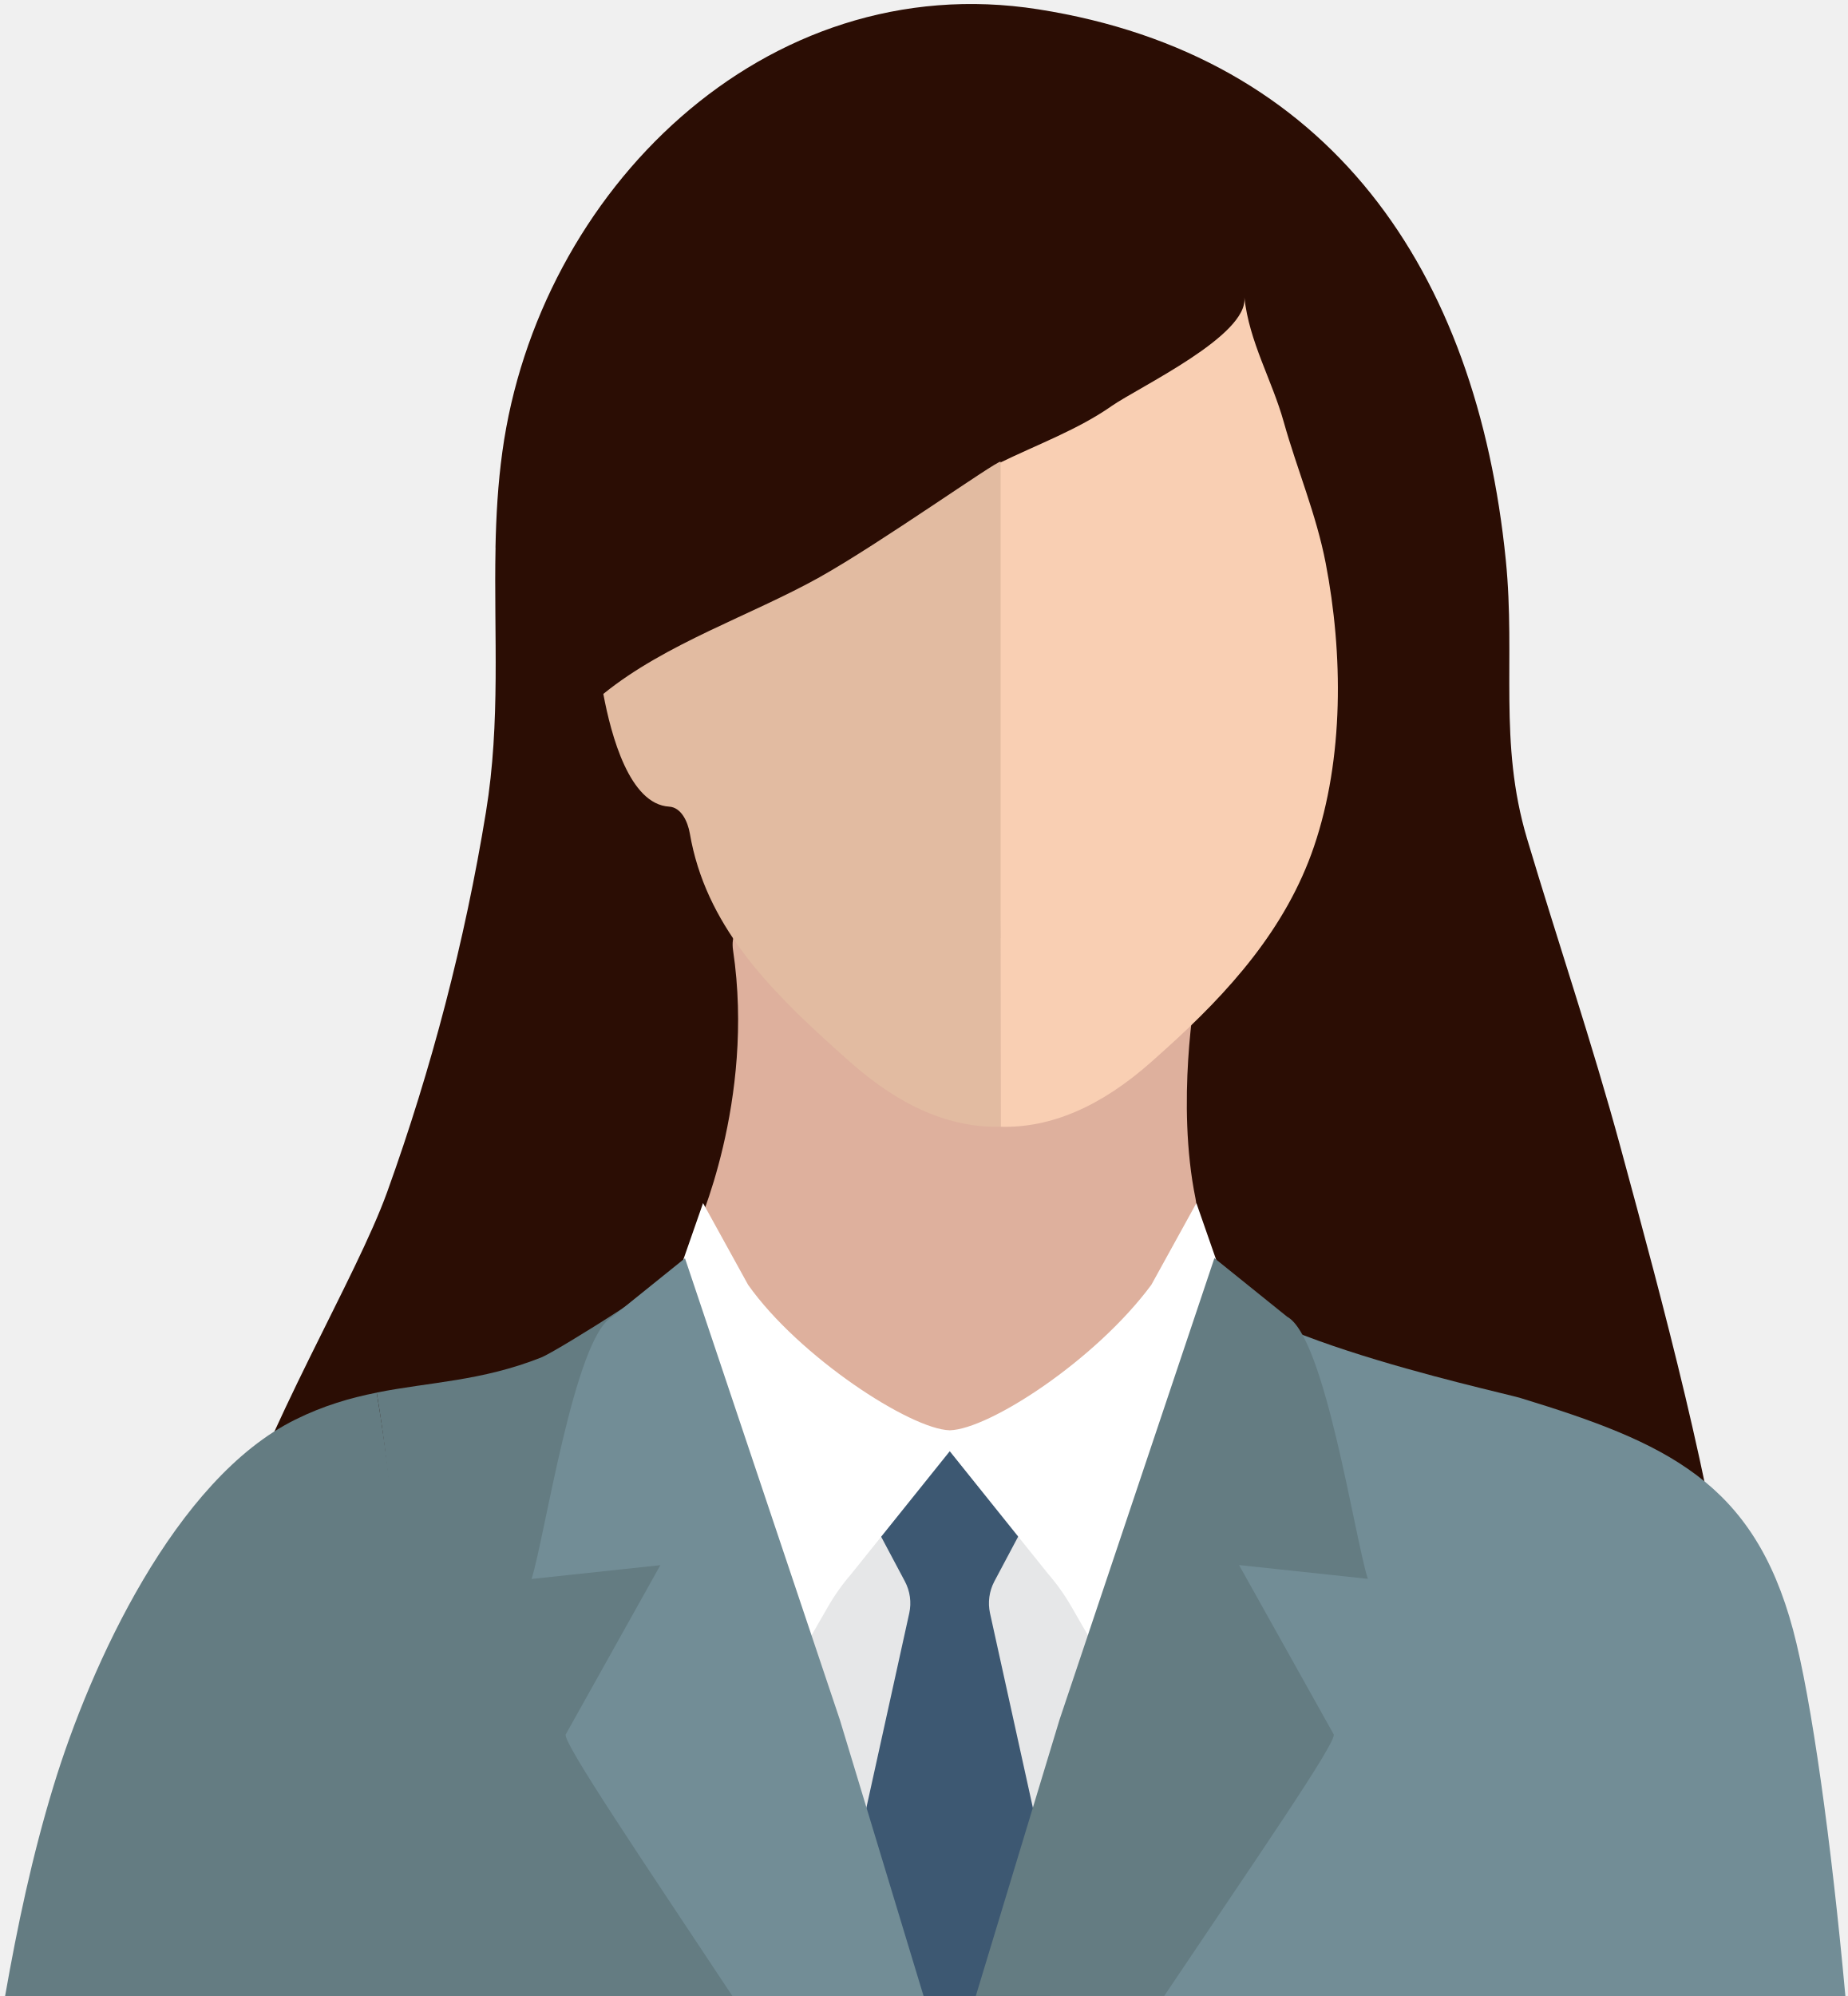
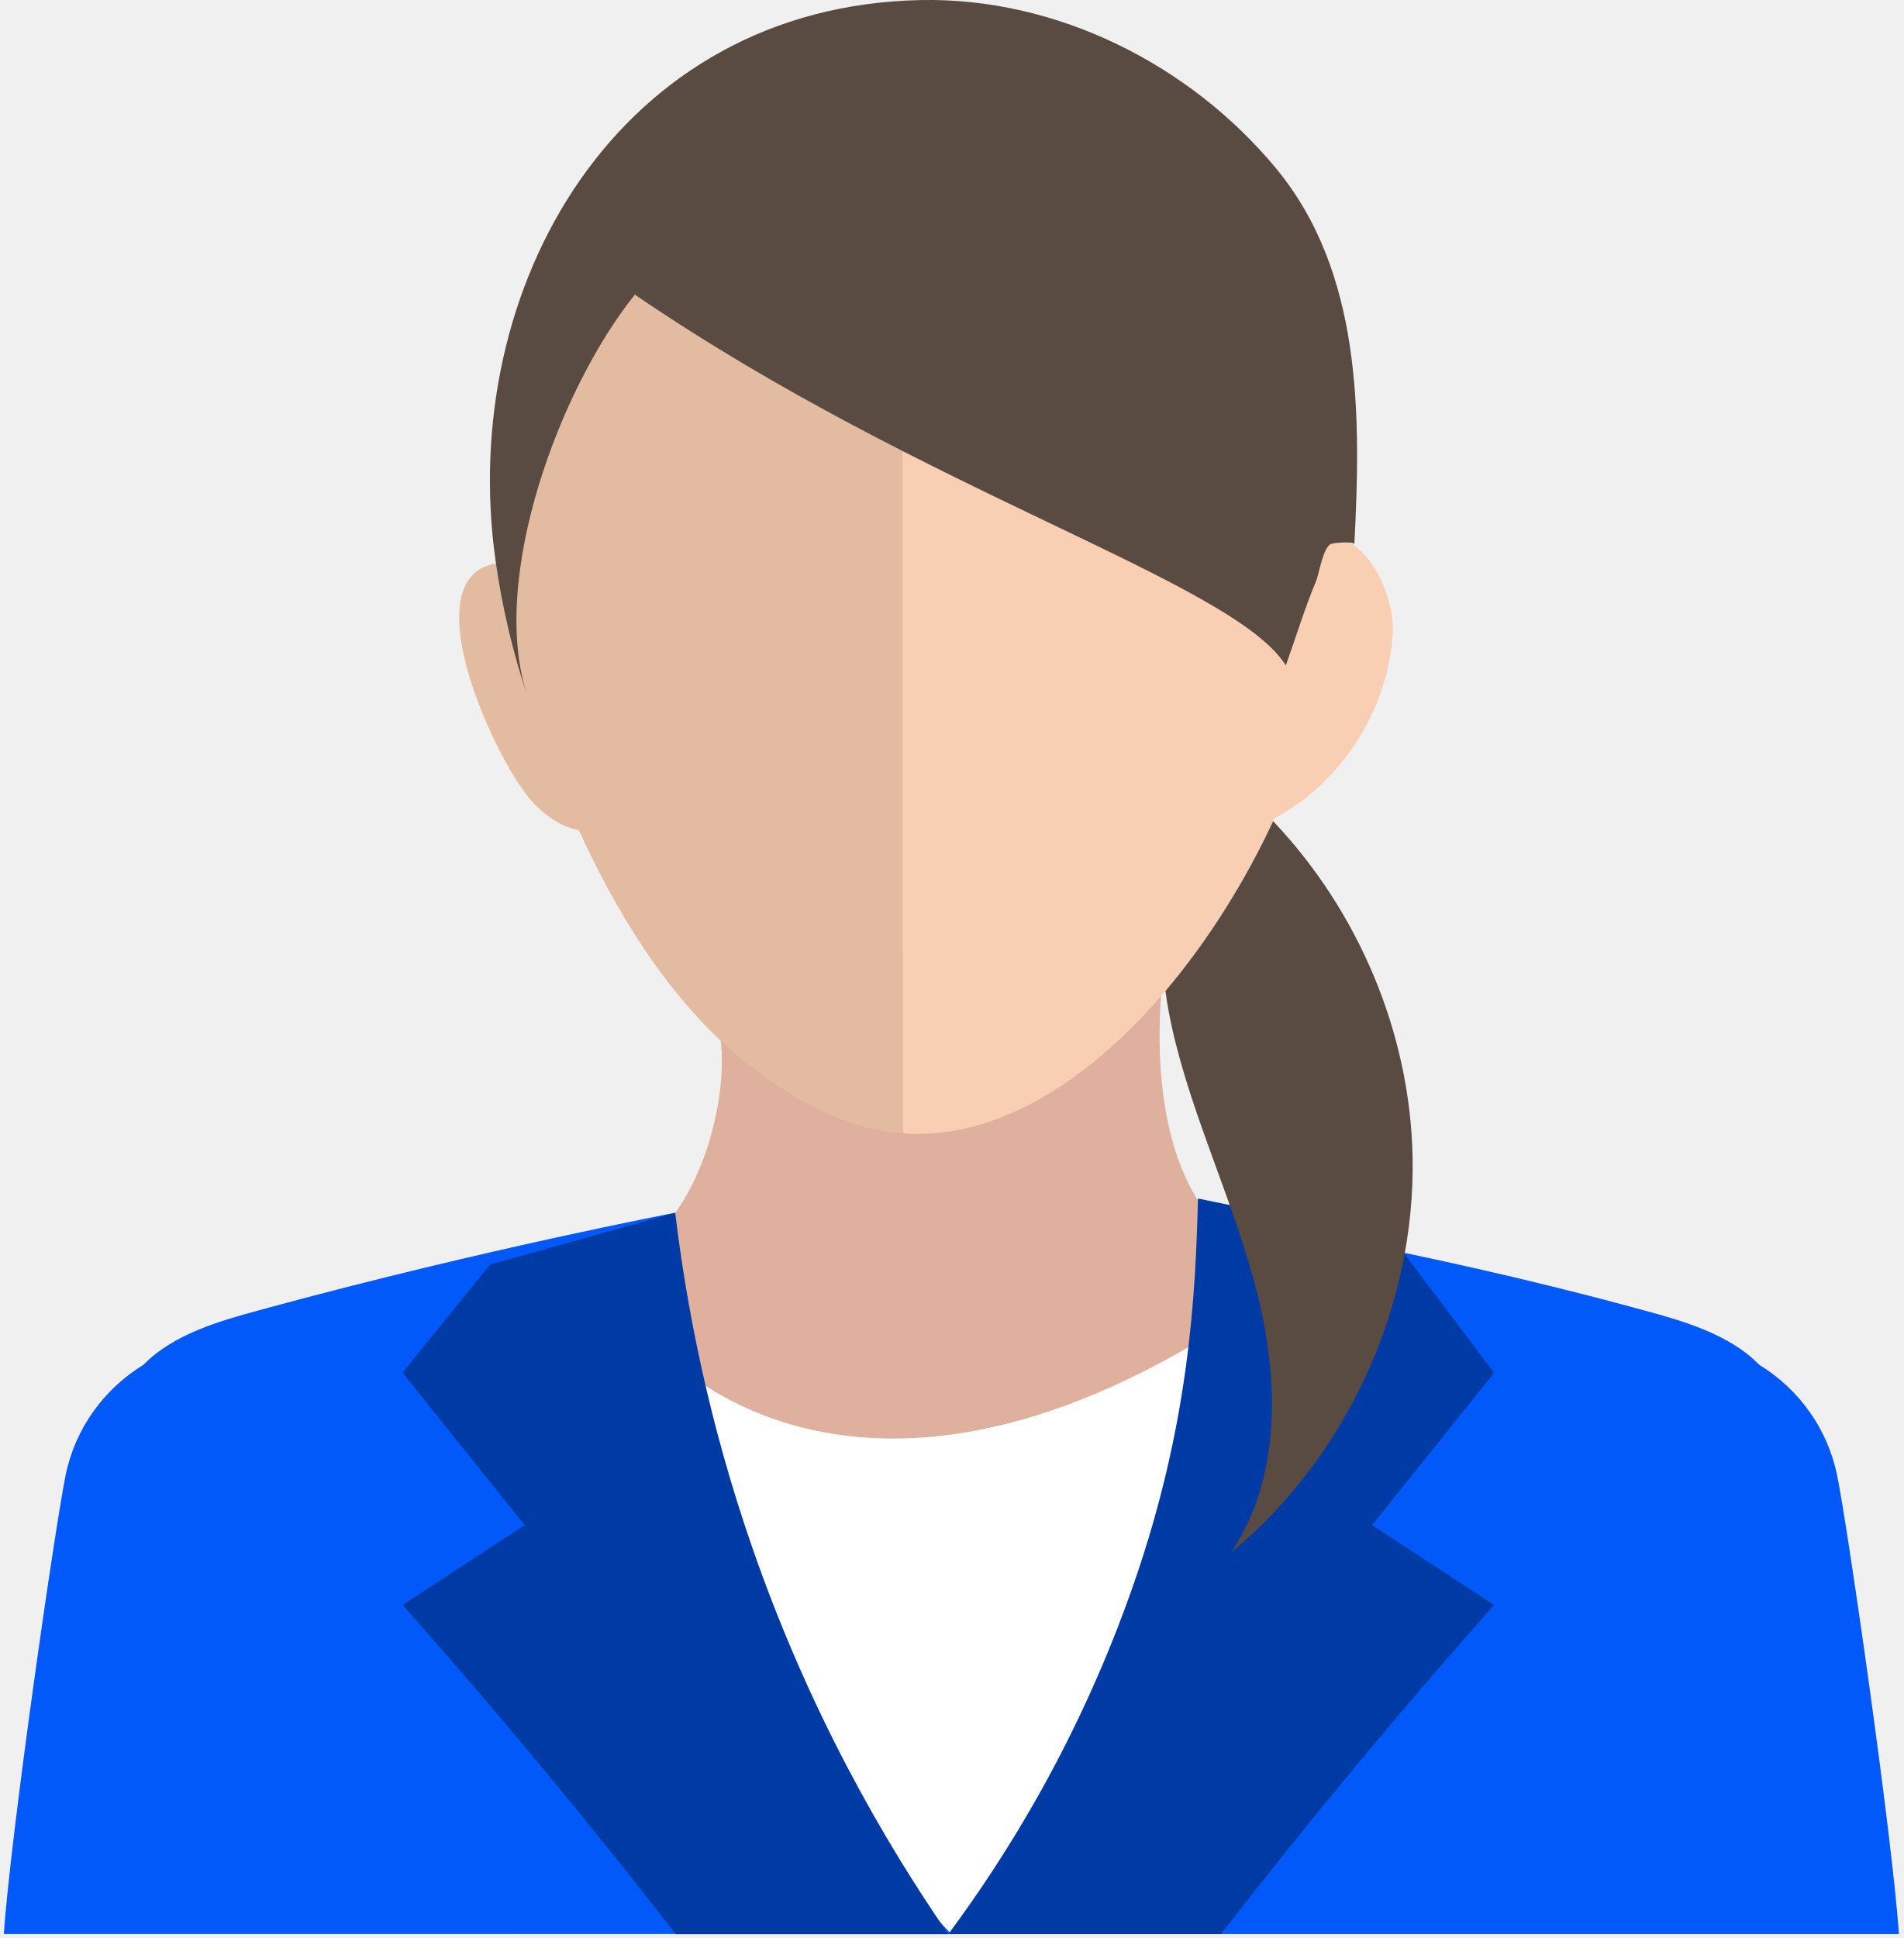
- <svg xmlns="http://www.w3.org/2000/svg" width="312" height="337" viewBox="0 0 312 337" fill="none">
-   <path d="M220 29.17C218.89 28.02 217.81 26.9 216.78 25.84C217.81 26.89 218.89 28.01 220 29.17Z" fill="#2B2924" />
-   <path d="M83.67 92.44C83.78 87.08 84.08 81.71 84.83 76.28C90.87 32.4 129.07 -5.69 175.31 1.57C224.64 9.31 249.37 45.68 254.28 94.6C255.96 111.38 253.01 125.31 257.86 141.58C263.05 158.97 268.88 176.15 273.64 193.67C281.21 221.57 288.79 249.56 292.82 278.19C295.24 295.43 294.13 317.08 278.51 324.76C271.81 328.06 263.98 327.77 256.52 327.41C206.17 324.99 155.81 321.95 105.43 320.15C90.66 319.62 69.95 325.87 56.37 320.29C4.88 299.13 54.74 230.78 65.4 201.2C72.89 180.41 78.5 158.92 82.06 137.11C84.56 121.83 83.38 107.19 83.68 92.45L83.67 92.44Z" fill="#2B0D04" />
-   <path d="M117.55 207.75C117.55 207.75 127.57 185.9 123.79 160.46C120.9 140.96 201.89 167.65 201.89 167.65C201.89 167.65 198.56 186.19 201.89 202.4C205.22 218.61 163.15 249.65 163.15 249.65L135.47 235.54L131.59 239.51L117.54 207.76L117.55 207.75Z" fill="#DEB09D" />
-   <path d="M187.67 68.58C192.39 65.31 210.83 56.66 210.13 50.21C210.95 57.75 214.78 64.11 216.78 71.24C219.02 79.24 222.27 86.83 223.86 95.07C226.81 110.36 226.96 128.01 221.89 142.92C217.17 156.8 207.5 167.53 196.75 177.2C195.99 177.89 195.22 178.57 194.45 179.26C185.87 186.88 177.38 190.47 168.97 190.24L168.76 78.17C175.41 74.94 181.95 72.56 187.67 68.59V68.58Z" fill="#F9CFB3" />
-   <path d="M138.42 97.44C148.55 91.79 168.42 77.68 168.97 77.95V190.23C160.56 190.47 152.07 186.88 143.49 179.25C142.72 178.57 141.95 177.88 141.18 177.19C129.53 166.71 119.12 156.03 116.49 140.73C116.14 138.71 115.03 136.31 112.99 136.19C106.31 135.79 103.2 124.2 101.88 117.16C112.44 108.6 126.75 103.95 138.41 97.45L138.42 97.44Z" fill="#E2BBA1" />
-   <path d="M148.29 337H172.46L197.6 277.79C198.39 275.92 198.12 273.8 196.88 272.17C188.14 260.77 175.05 248.49 160.37 244.72C145.69 248.49 132.6 260.76 123.86 272.17C122.62 273.79 122.35 275.92 123.14 277.79L148.28 337H148.29Z" fill="#E6E7E8" />
-   <path d="M311.62 337C309.25 311.05 305.91 286.87 302.79 275.2C296.1 250.17 281.33 243.55 256.76 236.04C253.04 234.9 200.34 223.68 203.69 212.71C192.6 248.98 181.37 285.33 170.23 321.62C168.65 326.75 167.08 331.87 165.5 337H311.62Z" fill="#728D96" />
-   <path d="M65.33 337H154.1C152.52 331.87 150.95 326.75 149.37 321.62C138.23 285.33 127.02 248.98 115.91 212.71C115.91 214.49 93.97 228.17 91.4 229.19C81.29 233.2 72.61 233.32 63.61 235.12C69.19 268.12 66.74 302.58 65.33 336.99V337Z" fill="#647C82" />
-   <path d="M140.91 329.78C140.84 330.07 140.86 330.37 140.97 330.65L143.44 337.01H177.3L179.77 330.65C179.88 330.37 179.9 330.07 179.83 329.78L167.18 272.38C166.78 270.56 167.04 268.65 167.91 267L172.71 257.97C172.93 257.42 172.8 256.8 172.38 256.39C170.73 254.75 169.08 253.11 167.43 251.47C166.29 250.34 164.82 249.23 163.88 247.94C162.94 246.65 162.45 245.12 160.99 244.14C159.32 243.02 157.89 245.65 157.37 246.82C156.64 248.46 155.13 249.63 153.87 250.87C152.02 252.71 150.18 254.54 148.33 256.38C147.92 256.79 147.79 257.41 148 257.96L152.8 266.99C153.68 268.64 153.94 270.54 153.54 272.37L140.89 329.77L140.91 329.78Z" fill="#3D5872" />
-   <path d="M109.26 230.24L118.72 203.13L126.33 216.93C134.93 229.07 153.71 241.3 160.38 241.49C167.05 241.31 184.99 229.66 194.42 216.93L202.03 203.13L211.49 230.24C211.62 230.63 211.63 231.06 211.51 231.45L194.19 287.53C193.71 289.1 191.59 297.48 190.62 288.11L180.93 271.27C179.8 269.31 178.48 267.45 176.99 265.73L160.38 245.02L143.76 265.73C142.27 267.45 140.95 269.31 139.82 271.27L130.13 288.11C129.16 297.49 127.04 289.11 126.56 287.53L109.24 231.45C109.12 231.05 109.13 230.63 109.26 230.24Z" fill="white" />
-   <path d="M196.59 337C211.81 314.3 225.86 293.99 225.21 292.82C225.19 292.79 209.23 264.24 209.23 264.24L230.98 266.57C228.75 259.65 223.75 225.74 217.35 222.31L205.07 212.42L178.92 290.34L164.78 336.99H196.58L196.59 337Z" fill="#647C82" />
-   <path d="M95.54 292.83C94.88 294.01 108.6 314.25 123.68 337.01H155.96L141.82 290.36L115.67 212.44L103.39 222.33C97 225.75 91.99 259.67 89.76 266.59L111.51 264.26C111.51 264.26 95.54 292.81 95.53 292.84L95.54 292.83Z" fill="#728D96" />
-   <path d="M70.26 337C69.12 324.18 67.44 311.4 67.76 298.49C68.28 277.32 67.15 256.07 63.61 235.13C59.18 236.01 54.68 237.3 49.89 239.67C29.59 249.69 15.25 281.16 9.03 301.57C5.42 313.39 2.94 325.19 0.86 337.01H70.26V337Z" fill="#647C82" />
+ <svg xmlns="http://www.w3.org/2000/svg" width="331" height="337" viewBox="0 0 331 337" fill="none">
+   <path d="M97.33 284.96C105.03 298.14 112.74 311.32 120.44 324.5C121.31 325.98 124.52 330.72 128.21 336.33H159.29C171.92 318.53 185.84 301.65 201.12 286.06C225.65 261.01 248.65 245.23 278.59 227.07C267.3 233.92 257.06 228.4 245.07 228.26C237.42 228.17 232.87 225.76 231.14 225.13C228.75 224.25 216.75 219.66 210.22 211.47C197.38 195.36 202.74 165.83 202.74 165.83C202.74 165.83 188.3 168 163.02 166.38C155.13 165.87 147.22 164.56 139.32 164.32C135.64 164.21 129.25 163.44 126.02 165.67C123.23 167.59 122.27 168.4 122.12 169.22C121.65 171.84 123.13 174.43 123.59 175.16C127.62 181.61 125.26 199.99 117.41 210.91C114.55 214.89 105.52 220.25 87.47 230.99C80.75 234.98 73.9 238.72 73.25 245.1C72.98 247.79 73.68 250.71 75.66 253.79C82.27 264.07 90.83 273.88 97.32 284.99L97.33 284.96Z" fill="#DEB09D" />
+   <path d="M92.85 53.01C86.64 66.56 85.34 82.42 87.02 97.87C76.67 98.84 79.19 112.76 84.09 124.52C86.95 131.39 90.61 137.51 92.99 139.89C95.72 142.62 98.3 143.96 100.64 144.33C110.26 165.38 123.74 184.79 144.71 194.01C148.83 195.82 152.95 196.8 157.02 197.08V16.25C130.46 15.45 104.97 26.6 92.85 53.01Z" fill="#E2BBA1" />
+   <path d="M231.17 93.12C230.15 66.15 219.37 39.8 195.62 26.27C191.59 23.98 187.19 22.05 182.4 20.56C174.1 17.96 165.5 16.51 157.01 16.25V197.09C184.09 198.99 209.14 169.52 221.61 142.29C233.07 136.24 241.35 123.64 242.18 110.14C242.57 103.83 238.07 93.71 231.17 93.12Z" fill="#F9CFB3" />
+   <path d="M188.31 336.33C202.51 291.01 214.5 247.2 214.95 229.15C146.65 273.78 113.57 233.4 113.57 233.4L90.07 335.17C90.07 335.17 90.12 335.63 90.21 336.33H188.31Z" fill="white" />
+   <path d="M319.41 256.44C317.76 248.44 312.82 241.58 305.91 237.33C305.24 236.67 304.53 236 303.62 235.3C297.83 230.87 290.08 229.02 283.42 227.2C246.73 217.25 210.23 211.45 210.23 211.45C210.68 228.19 216.32 245.96 202.92 278.38C191.62 305.72 176.22 324.87 165.43 336.32H330.18C329.07 319.56 321.27 265.44 319.42 256.43L319.41 256.44Z" fill="#0059F8" />
+   <path d="M11.43 256.44C13.08 248.44 18.02 241.58 24.93 237.33C25.6 236.67 26.31 236 27.22 235.3C33.01 230.87 40.76 229.02 47.42 227.2C84.11 217.25 117.41 210.88 117.41 210.88C116.83 225.34 117.66 250.42 128.66 278.94C139.49 307.03 155.38 325.99 165.42 336.31H0.67C1.78 319.55 9.57 265.43 11.43 256.42V256.44Z" fill="#0059F8" />
+   <path d="M212.3 336.33C228.33 315.67 244.27 296.57 259.8 279.09L238.58 265.21L259.8 238.71L242.2 215.39L208.3 208.41C207.89 225.2 206.79 247.47 197.27 275.02C187.82 302.38 174.88 322.9 164.89 336.33H212.3Z" fill="#003BA5" />
+   <path d="M117.5 336.33C101.47 315.67 85.53 296.57 70 279.09L91.22 265.21L70 238.71L85.19 219.9L117.41 210.9C119.36 227.22 123.22 247.3 130.91 269.4C140.86 298 153.88 320.38 164.9 336.34H117.5V336.33Z" fill="#003BA5" />
+   <path d="M86.16 97.43C87.3 105.59 89.21 113.59 91.75 121.15C84.86 100.63 97.45 67.31 110.39 51.23C161.03 85.84 214.41 101.1 223.58 115.71C225.32 110.86 226.83 105.85 228.82 101.1C229.37 99.8 230.01 95.28 231.41 94.6C231.85 94.38 235.8 94.04 235.49 94.75C236.68 72.09 236.82 47.26 221.8 29.18C206.85 11.19 183.78 -0.44 160.16 0.01C107.45 1.03 79.49 49.85 86.16 97.43Z" fill="#594A42" />
+   <path d="M245.62 201.13C246.15 227.22 234.2 253.28 214.06 269.98C222.9 256.82 222.4 239.41 218.41 224.1C214.42 208.76 207.32 194.36 203.83 178.9C203.36 176.75 202.94 174.57 202.65 172.33C210.25 163.35 216.67 152.92 221.37 142.79C236.21 158.43 245.18 179.6 245.62 201.13Z" fill="#594A42" />
</svg>
